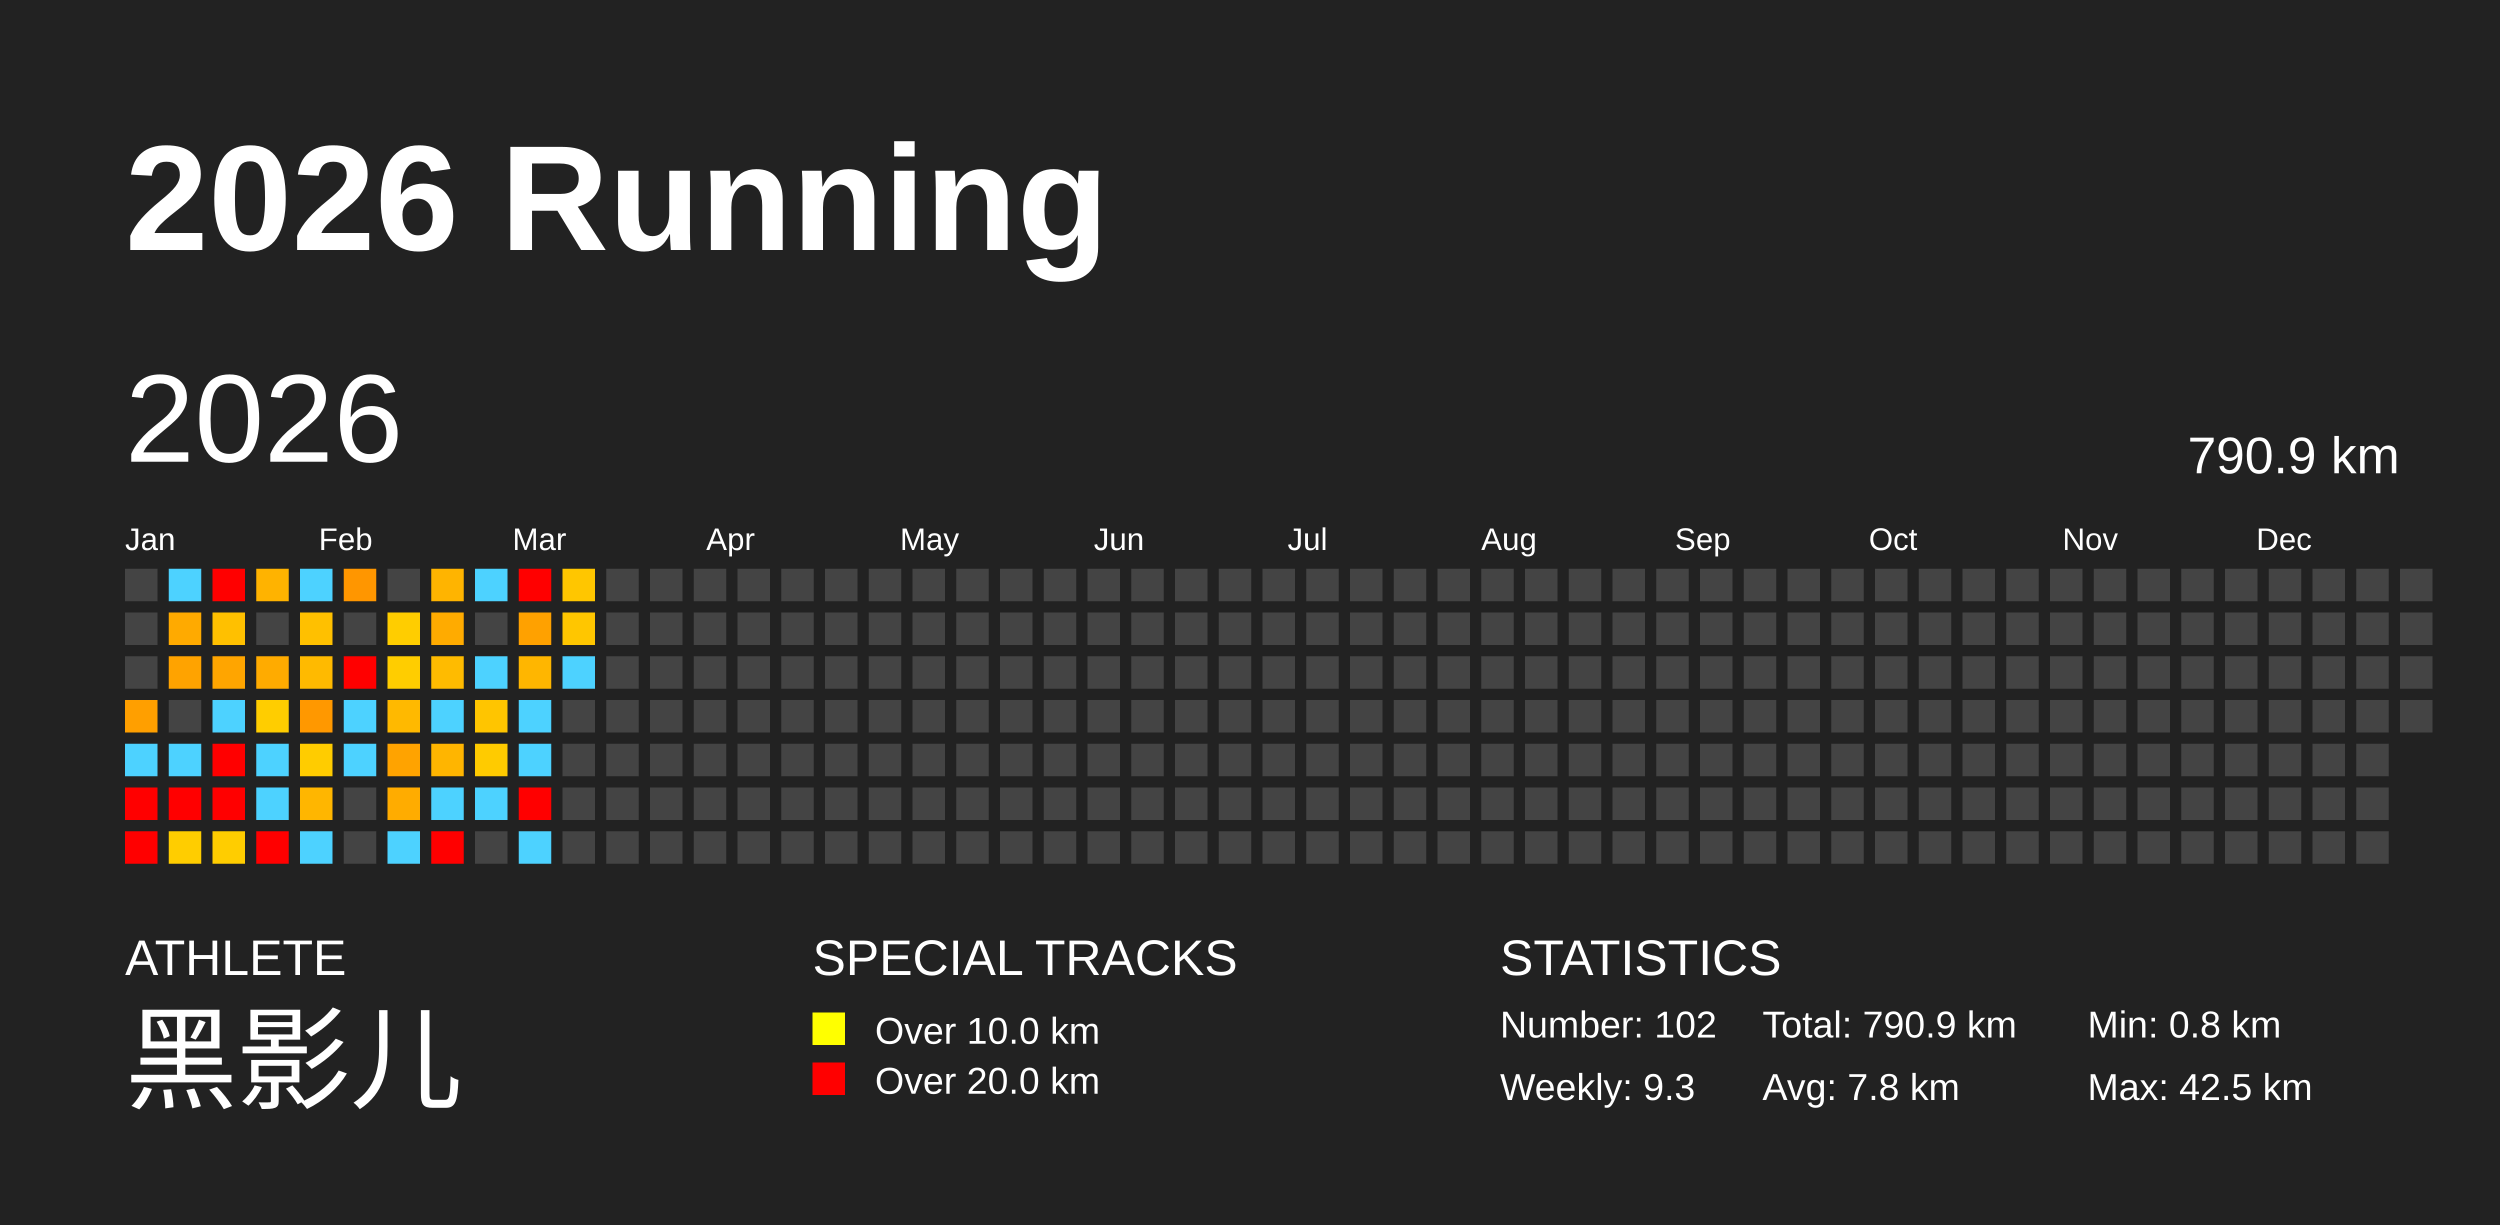
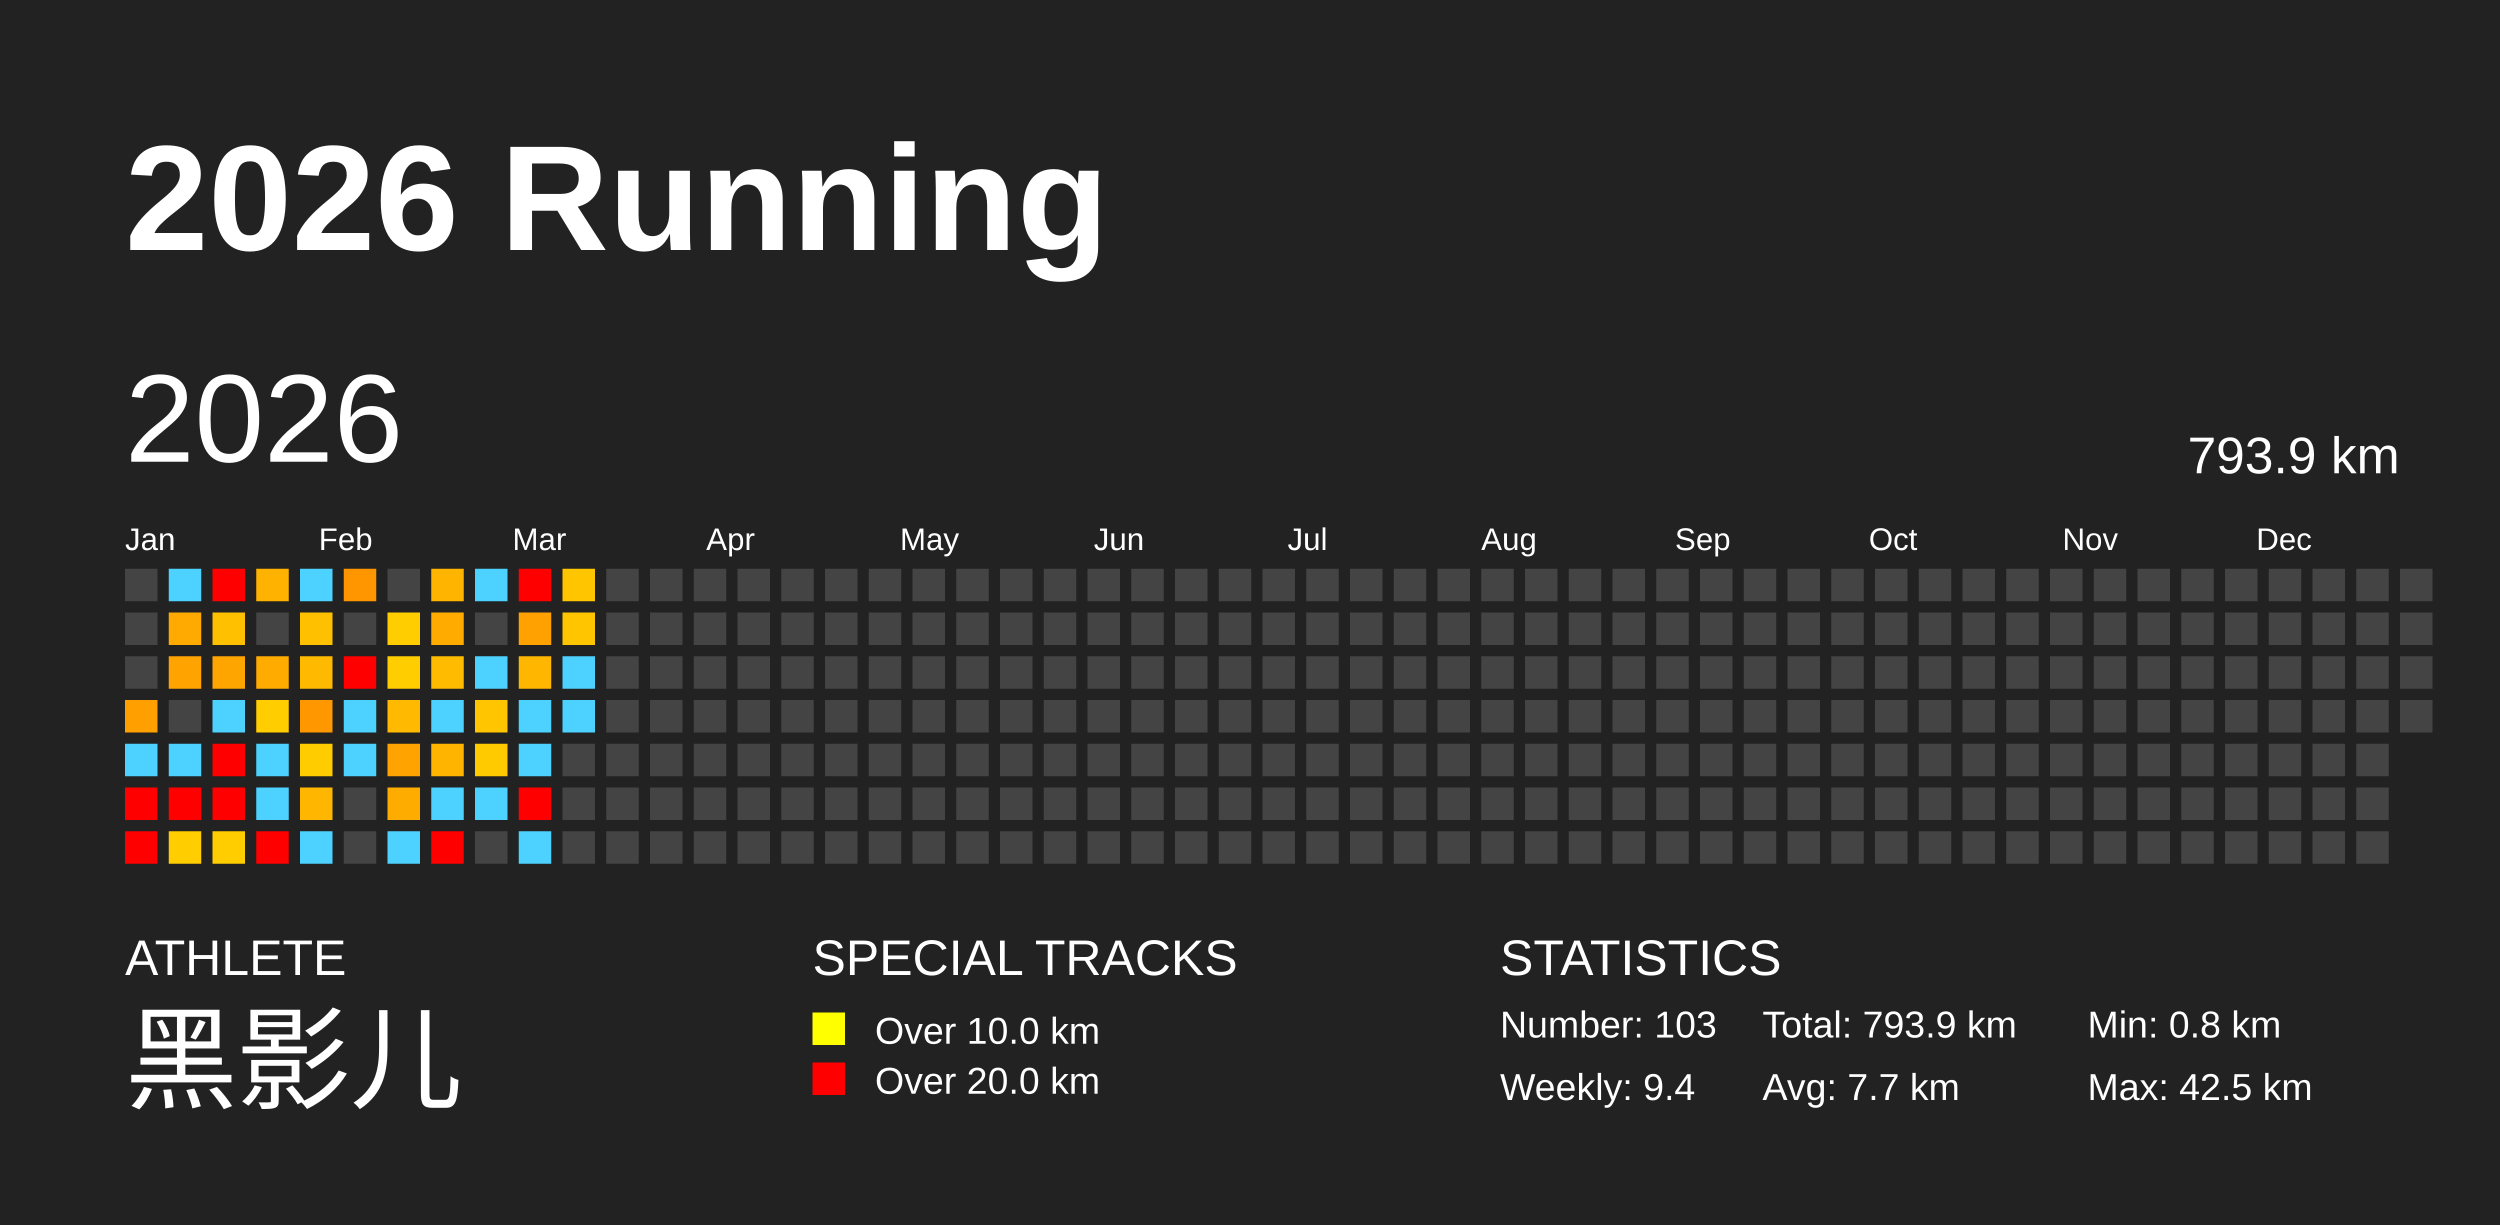
<svg xmlns="http://www.w3.org/2000/svg" baseProfile="full" height="98mm" version="1.1" viewBox="0,0,200,98" width="200mm">
  <defs />
  <rect fill="#222222" height="98" width="200" x="0" y="0" />
  <text fill="#FFFFFF" style="font-size:12px; font-family:Arial; font-weight:bold;" x="10" y="20">2026 Running</text>
  <text fill="#FFFFFF" style="font-size:4px; font-family:Arial" x="10" y="78">ATHLETE</text>
  <text fill="#FFFFFF" style="font-size:9px; font-family:Arial" x="10" y="88">黑影儿</text>
  <text fill="#FFFFFF" style="font-size:4px; font-family:Arial" x="65" y="78">SPECIAL TRACKS</text>
  <rect fill="yellow" height="2.6" width="2.6" x="65" y="81" />
  <text fill="#FFFFFF" style="font-size:3px; font-family:Arial" x="70" y="83.5">Over 10.0 km</text>
  <rect fill="red" height="2.6" width="2.6" x="65" y="85" />
  <text fill="#FFFFFF" style="font-size:3px; font-family:Arial" x="70" y="87.5">Over 20.0 km</text>
  <text fill="#FFFFFF" style="font-size:4px; font-family:Arial" x="120" y="78">STATISTICS</text>
-   <text fill="#FFFFFF" style="font-size:3px; font-family:Arial" x="120" y="83">Number: 102</text>
-   <text fill="#FFFFFF" style="font-size:3px; font-family:Arial" x="120" y="88">Weekly: 9.3</text>
-   <text fill="#FFFFFF" style="font-size:3px; font-family:Arial" x="141" y="83">Total: 790.9 km</text>
-   <text fill="#FFFFFF" style="font-size:3px; font-family:Arial" x="141" y="88">Avg: 7.8 km</text>
+   <text fill="#FFFFFF" style="font-size:3px; font-family:Arial" x="120" y="83">Number: 103</text>
+   <text fill="#FFFFFF" style="font-size:3px; font-family:Arial" x="120" y="88">Weekly: 9.4</text>
+   <text fill="#FFFFFF" style="font-size:3px; font-family:Arial" x="141" y="83">Total: 793.9 km</text>
+   <text fill="#FFFFFF" style="font-size:3px; font-family:Arial" x="141" y="88">Avg: 7.7 km</text>
  <text fill="#FFFFFF" style="font-size:3px; font-family:Arial" x="167" y="83">Min: 0.8 km</text>
  <text fill="#FFFFFF" style="font-size:3px; font-family:Arial" x="167" y="88">Max: 42.5 km</text>
  <text dominant-baseline="hanging" fill="#FFFFFF" style="font-size:10.0px; font-family:Arial;" x="10" y="30">2026</text>
-   <text dominant-baseline="hanging" fill="#FFFFFF" style="font-size:4.125px; font-family:Arial;" x="175" y="35">790.9 km</text>
+   <text dominant-baseline="hanging" fill="#FFFFFF" style="font-size:4.125px; font-family:Arial;" x="175" y="35">793.9 km</text>
  <text fill="#FFFFFF" style="font-size:2.5px; font-family:Arial" x="10.0" y="44">Jan</text>
  <text fill="#FFFFFF" style="font-size:2.5px; font-family:Arial" x="25.5" y="44">Feb</text>
  <text fill="#FFFFFF" style="font-size:2.5px; font-family:Arial" x="41.0" y="44">Mar</text>
  <text fill="#FFFFFF" style="font-size:2.5px; font-family:Arial" x="56.5" y="44">Apr</text>
  <text fill="#FFFFFF" style="font-size:2.5px; font-family:Arial" x="72.0" y="44">May</text>
  <text fill="#FFFFFF" style="font-size:2.5px; font-family:Arial" x="87.5" y="44">Jun</text>
  <text fill="#FFFFFF" style="font-size:2.5px; font-family:Arial" x="103.0" y="44">Jul</text>
  <text fill="#FFFFFF" style="font-size:2.5px; font-family:Arial" x="118.5" y="44">Aug</text>
  <text fill="#FFFFFF" style="font-size:2.5px; font-family:Arial" x="134.0" y="44">Sep</text>
  <text fill="#FFFFFF" style="font-size:2.5px; font-family:Arial" x="149.5" y="44">Oct</text>
  <text fill="#FFFFFF" style="font-size:2.5px; font-family:Arial" x="165.0" y="44">Nov</text>
  <text fill="#FFFFFF" style="font-size:2.5px; font-family:Arial" x="180.5" y="44">Dec</text>
  <rect fill="#444444" height="2.6" width="2.6" x="10.0" y="45.5" />
  <rect fill="#444444" height="2.6" width="2.6" x="10.0" y="49.0" />
  <rect fill="#444444" height="2.6" width="2.6" x="10.0" y="52.5" />
  <rect fill="#ff9f00" height="2.6" width="2.6" x="10.0" y="56.0" />
  <rect fill="#4dd2ff" height="2.6" width="2.6" x="10.0" y="59.5" />
  <rect fill="red" height="2.6" width="2.6" x="10.0" y="63.0" />
  <rect fill="red" height="2.6" width="2.6" x="10.0" y="66.5" />
  <rect fill="#4dd2ff" height="2.6" width="2.6" x="13.5" y="45.5" />
  <rect fill="#ffaa00" height="2.6" width="2.6" x="13.5" y="49.0" />
  <rect fill="#ffa300" height="2.6" width="2.6" x="13.5" y="52.5" />
  <rect fill="#444444" height="2.6" width="2.6" x="13.5" y="56.0" />
  <rect fill="#4dd2ff" height="2.6" width="2.6" x="13.5" y="59.5" />
  <rect fill="red" height="2.6" width="2.6" x="13.5" y="63.0" />
  <rect fill="#ffcd00" height="2.6" width="2.6" x="13.5" y="66.5" />
  <rect fill="red" height="2.6" width="2.6" x="17.0" y="45.5" />
  <rect fill="#ffc000" height="2.6" width="2.6" x="17.0" y="49.0" />
  <rect fill="#ffa500" height="2.6" width="2.6" x="17.0" y="52.5" />
  <rect fill="#4dd2ff" height="2.6" width="2.6" x="17.0" y="56.0" />
  <rect fill="red" height="2.6" width="2.6" x="17.0" y="59.5" />
  <rect fill="red" height="2.6" width="2.6" x="17.0" y="63.0" />
  <rect fill="#ffcd00" height="2.6" width="2.6" x="17.0" y="66.5" />
  <rect fill="#ffb300" height="2.6" width="2.6" x="20.5" y="45.5" />
  <rect fill="#444444" height="2.6" width="2.6" x="20.5" y="49.0" />
  <rect fill="#ffab00" height="2.6" width="2.6" x="20.5" y="52.5" />
  <rect fill="#ffcd00" height="2.6" width="2.6" x="20.5" y="56.0" />
  <rect fill="#4dd2ff" height="2.6" width="2.6" x="20.5" y="59.5" />
  <rect fill="#4dd2ff" height="2.6" width="2.6" x="20.5" y="63.0" />
  <rect fill="red" height="2.6" width="2.6" x="20.5" y="66.5" />
  <rect fill="#4dd2ff" height="2.6" width="2.6" x="24.0" y="45.5" />
  <rect fill="#ffc000" height="2.6" width="2.6" x="24.0" y="49.0" />
  <rect fill="#ffba00" height="2.6" width="2.6" x="24.0" y="52.5" />
  <rect fill="#ff9800" height="2.6" width="2.6" x="24.0" y="56.0" />
  <rect fill="#ffcc00" height="2.6" width="2.6" x="24.0" y="59.5" />
  <rect fill="#ffb600" height="2.6" width="2.6" x="24.0" y="63.0" />
  <rect fill="#4dd2ff" height="2.6" width="2.6" x="24.0" y="66.5" />
  <rect fill="#ff9600" height="2.6" width="2.6" x="27.5" y="45.5" />
  <rect fill="#444444" height="2.6" width="2.6" x="27.5" y="49.0" />
  <rect fill="red" height="2.6" width="2.6" x="27.5" y="52.5" />
  <rect fill="#4dd2ff" height="2.6" width="2.6" x="27.5" y="56.0" />
  <rect fill="#4dd2ff" height="2.6" width="2.6" x="27.5" y="59.5" />
  <rect fill="#444444" height="2.6" width="2.6" x="27.5" y="63.0" />
  <rect fill="#444444" height="2.6" width="2.6" x="27.5" y="66.5" />
  <rect fill="#444444" height="2.6" width="2.6" x="31.0" y="45.5" />
  <rect fill="#ffcd00" height="2.6" width="2.6" x="31.0" y="49.0" />
  <rect fill="#ffcd00" height="2.6" width="2.6" x="31.0" y="52.5" />
  <rect fill="#ffb900" height="2.6" width="2.6" x="31.0" y="56.0" />
  <rect fill="#ffa300" height="2.6" width="2.6" x="31.0" y="59.5" />
  <rect fill="#ffac00" height="2.6" width="2.6" x="31.0" y="63.0" />
  <rect fill="#4dd2ff" height="2.6" width="2.6" x="31.0" y="66.5" />
  <rect fill="#ffb400" height="2.6" width="2.6" x="34.5" y="45.5" />
  <rect fill="#ffab00" height="2.6" width="2.6" x="34.5" y="49.0" />
  <rect fill="#ffbb00" height="2.6" width="2.6" x="34.5" y="52.5" />
  <rect fill="#4dd2ff" height="2.6" width="2.6" x="34.5" y="56.0" />
  <rect fill="#ffb500" height="2.6" width="2.6" x="34.5" y="59.5" />
  <rect fill="#4dd2ff" height="2.6" width="2.6" x="34.5" y="63.0" />
  <rect fill="red" height="2.6" width="2.6" x="34.5" y="66.5" />
  <rect fill="#4dd2ff" height="2.6" width="2.6" x="38.0" y="45.5" />
  <rect fill="#444444" height="2.6" width="2.6" x="38.0" y="49.0" />
  <rect fill="#4dd2ff" height="2.6" width="2.6" x="38.0" y="52.5" />
  <rect fill="#ffc500" height="2.6" width="2.6" x="38.0" y="56.0" />
  <rect fill="#ffcb00" height="2.6" width="2.6" x="38.0" y="59.5" />
  <rect fill="#4dd2ff" height="2.6" width="2.6" x="38.0" y="63.0" />
  <rect fill="#444444" height="2.6" width="2.6" x="38.0" y="66.5" />
  <rect fill="red" height="2.6" width="2.6" x="41.5" y="45.5" />
  <rect fill="#ffa100" height="2.6" width="2.6" x="41.5" y="49.0" />
  <rect fill="#ffb600" height="2.6" width="2.6" x="41.5" y="52.5" />
  <rect fill="#4dd2ff" height="2.6" width="2.6" x="41.5" y="56.0" />
  <rect fill="#4dd2ff" height="2.6" width="2.6" x="41.5" y="59.5" />
  <rect fill="red" height="2.6" width="2.6" x="41.5" y="63.0" />
  <rect fill="#4dd2ff" height="2.6" width="2.6" x="41.5" y="66.5" />
  <rect fill="#ffc600" height="2.6" width="2.6" x="45.0" y="45.5" />
  <rect fill="#ffc600" height="2.6" width="2.6" x="45.0" y="49.0" />
  <rect fill="#4dd2ff" height="2.6" width="2.6" x="45.0" y="52.5" />
-   <rect fill="#444444" height="2.6" width="2.6" x="45.0" y="56.0" />
+   <rect fill="#4dd2ff" height="2.6" width="2.6" x="45.0" y="56.0" />
  <rect fill="#444444" height="2.6" width="2.6" x="45.0" y="59.5" />
  <rect fill="#444444" height="2.6" width="2.6" x="45.0" y="63.0" />
  <rect fill="#444444" height="2.6" width="2.6" x="45.0" y="66.5" />
  <rect fill="#444444" height="2.6" width="2.6" x="48.5" y="45.5" />
  <rect fill="#444444" height="2.6" width="2.6" x="48.5" y="49.0" />
  <rect fill="#444444" height="2.6" width="2.6" x="48.5" y="52.5" />
  <rect fill="#444444" height="2.6" width="2.6" x="48.5" y="56.0" />
  <rect fill="#444444" height="2.6" width="2.6" x="48.5" y="59.5" />
  <rect fill="#444444" height="2.6" width="2.6" x="48.5" y="63.0" />
  <rect fill="#444444" height="2.6" width="2.6" x="48.5" y="66.5" />
  <rect fill="#444444" height="2.6" width="2.6" x="52.0" y="45.5" />
  <rect fill="#444444" height="2.6" width="2.6" x="52.0" y="49.0" />
  <rect fill="#444444" height="2.6" width="2.6" x="52.0" y="52.5" />
  <rect fill="#444444" height="2.6" width="2.6" x="52.0" y="56.0" />
  <rect fill="#444444" height="2.6" width="2.6" x="52.0" y="59.5" />
  <rect fill="#444444" height="2.6" width="2.6" x="52.0" y="63.0" />
  <rect fill="#444444" height="2.6" width="2.6" x="52.0" y="66.5" />
  <rect fill="#444444" height="2.6" width="2.6" x="55.5" y="45.5" />
  <rect fill="#444444" height="2.6" width="2.6" x="55.5" y="49.0" />
  <rect fill="#444444" height="2.6" width="2.6" x="55.5" y="52.5" />
  <rect fill="#444444" height="2.6" width="2.6" x="55.5" y="56.0" />
  <rect fill="#444444" height="2.6" width="2.6" x="55.5" y="59.5" />
  <rect fill="#444444" height="2.6" width="2.6" x="55.5" y="63.0" />
  <rect fill="#444444" height="2.6" width="2.6" x="55.5" y="66.5" />
  <rect fill="#444444" height="2.6" width="2.6" x="59.0" y="45.5" />
  <rect fill="#444444" height="2.6" width="2.6" x="59.0" y="49.0" />
  <rect fill="#444444" height="2.6" width="2.6" x="59.0" y="52.5" />
  <rect fill="#444444" height="2.6" width="2.6" x="59.0" y="56.0" />
  <rect fill="#444444" height="2.6" width="2.6" x="59.0" y="59.5" />
  <rect fill="#444444" height="2.6" width="2.6" x="59.0" y="63.0" />
  <rect fill="#444444" height="2.6" width="2.6" x="59.0" y="66.5" />
  <rect fill="#444444" height="2.6" width="2.6" x="62.5" y="45.5" />
  <rect fill="#444444" height="2.6" width="2.6" x="62.5" y="49.0" />
  <rect fill="#444444" height="2.6" width="2.6" x="62.5" y="52.5" />
  <rect fill="#444444" height="2.6" width="2.6" x="62.5" y="56.0" />
  <rect fill="#444444" height="2.6" width="2.6" x="62.5" y="59.5" />
  <rect fill="#444444" height="2.6" width="2.6" x="62.5" y="63.0" />
  <rect fill="#444444" height="2.6" width="2.6" x="62.5" y="66.5" />
  <rect fill="#444444" height="2.6" width="2.6" x="66.0" y="45.5" />
  <rect fill="#444444" height="2.6" width="2.6" x="66.0" y="49.0" />
  <rect fill="#444444" height="2.6" width="2.6" x="66.0" y="52.5" />
  <rect fill="#444444" height="2.6" width="2.6" x="66.0" y="56.0" />
  <rect fill="#444444" height="2.6" width="2.6" x="66.0" y="59.5" />
  <rect fill="#444444" height="2.6" width="2.6" x="66.0" y="63.0" />
  <rect fill="#444444" height="2.6" width="2.6" x="66.0" y="66.5" />
  <rect fill="#444444" height="2.6" width="2.6" x="69.5" y="45.5" />
  <rect fill="#444444" height="2.6" width="2.6" x="69.5" y="49.0" />
  <rect fill="#444444" height="2.6" width="2.6" x="69.5" y="52.5" />
  <rect fill="#444444" height="2.6" width="2.6" x="69.5" y="56.0" />
  <rect fill="#444444" height="2.6" width="2.6" x="69.5" y="59.5" />
  <rect fill="#444444" height="2.6" width="2.6" x="69.5" y="63.0" />
  <rect fill="#444444" height="2.6" width="2.6" x="69.5" y="66.5" />
  <rect fill="#444444" height="2.6" width="2.6" x="73.0" y="45.5" />
  <rect fill="#444444" height="2.6" width="2.6" x="73.0" y="49.0" />
  <rect fill="#444444" height="2.6" width="2.6" x="73.0" y="52.5" />
  <rect fill="#444444" height="2.6" width="2.6" x="73.0" y="56.0" />
  <rect fill="#444444" height="2.6" width="2.6" x="73.0" y="59.5" />
  <rect fill="#444444" height="2.6" width="2.6" x="73.0" y="63.0" />
  <rect fill="#444444" height="2.6" width="2.6" x="73.0" y="66.5" />
  <rect fill="#444444" height="2.6" width="2.6" x="76.5" y="45.5" />
  <rect fill="#444444" height="2.6" width="2.6" x="76.5" y="49.0" />
  <rect fill="#444444" height="2.6" width="2.6" x="76.5" y="52.5" />
  <rect fill="#444444" height="2.6" width="2.6" x="76.5" y="56.0" />
  <rect fill="#444444" height="2.6" width="2.6" x="76.5" y="59.5" />
  <rect fill="#444444" height="2.6" width="2.6" x="76.5" y="63.0" />
  <rect fill="#444444" height="2.6" width="2.6" x="76.5" y="66.5" />
  <rect fill="#444444" height="2.6" width="2.6" x="80.0" y="45.5" />
  <rect fill="#444444" height="2.6" width="2.6" x="80.0" y="49.0" />
  <rect fill="#444444" height="2.6" width="2.6" x="80.0" y="52.5" />
  <rect fill="#444444" height="2.6" width="2.6" x="80.0" y="56.0" />
  <rect fill="#444444" height="2.6" width="2.6" x="80.0" y="59.5" />
  <rect fill="#444444" height="2.6" width="2.6" x="80.0" y="63.0" />
  <rect fill="#444444" height="2.6" width="2.6" x="80.0" y="66.5" />
  <rect fill="#444444" height="2.6" width="2.6" x="83.5" y="45.5" />
  <rect fill="#444444" height="2.6" width="2.6" x="83.5" y="49.0" />
  <rect fill="#444444" height="2.6" width="2.6" x="83.5" y="52.5" />
  <rect fill="#444444" height="2.6" width="2.6" x="83.5" y="56.0" />
  <rect fill="#444444" height="2.6" width="2.6" x="83.5" y="59.5" />
  <rect fill="#444444" height="2.6" width="2.6" x="83.5" y="63.0" />
  <rect fill="#444444" height="2.6" width="2.6" x="83.5" y="66.5" />
  <rect fill="#444444" height="2.6" width="2.6" x="87.0" y="45.5" />
  <rect fill="#444444" height="2.6" width="2.6" x="87.0" y="49.0" />
  <rect fill="#444444" height="2.6" width="2.6" x="87.0" y="52.5" />
  <rect fill="#444444" height="2.6" width="2.6" x="87.0" y="56.0" />
  <rect fill="#444444" height="2.6" width="2.6" x="87.0" y="59.5" />
  <rect fill="#444444" height="2.6" width="2.6" x="87.0" y="63.0" />
  <rect fill="#444444" height="2.6" width="2.6" x="87.0" y="66.5" />
  <rect fill="#444444" height="2.6" width="2.6" x="90.5" y="45.5" />
  <rect fill="#444444" height="2.6" width="2.6" x="90.5" y="49.0" />
  <rect fill="#444444" height="2.6" width="2.6" x="90.5" y="52.5" />
  <rect fill="#444444" height="2.6" width="2.6" x="90.5" y="56.0" />
  <rect fill="#444444" height="2.6" width="2.6" x="90.5" y="59.5" />
  <rect fill="#444444" height="2.6" width="2.6" x="90.5" y="63.0" />
  <rect fill="#444444" height="2.6" width="2.6" x="90.5" y="66.5" />
  <rect fill="#444444" height="2.6" width="2.6" x="94.0" y="45.5" />
  <rect fill="#444444" height="2.6" width="2.6" x="94.0" y="49.0" />
  <rect fill="#444444" height="2.6" width="2.6" x="94.0" y="52.5" />
  <rect fill="#444444" height="2.6" width="2.6" x="94.0" y="56.0" />
  <rect fill="#444444" height="2.6" width="2.6" x="94.0" y="59.5" />
  <rect fill="#444444" height="2.6" width="2.6" x="94.0" y="63.0" />
  <rect fill="#444444" height="2.6" width="2.6" x="94.0" y="66.5" />
  <rect fill="#444444" height="2.6" width="2.6" x="97.5" y="45.5" />
  <rect fill="#444444" height="2.6" width="2.6" x="97.5" y="49.0" />
  <rect fill="#444444" height="2.6" width="2.6" x="97.5" y="52.5" />
  <rect fill="#444444" height="2.6" width="2.6" x="97.5" y="56.0" />
  <rect fill="#444444" height="2.6" width="2.6" x="97.5" y="59.5" />
  <rect fill="#444444" height="2.6" width="2.6" x="97.5" y="63.0" />
  <rect fill="#444444" height="2.6" width="2.6" x="97.5" y="66.5" />
  <rect fill="#444444" height="2.6" width="2.6" x="101.0" y="45.5" />
  <rect fill="#444444" height="2.6" width="2.6" x="101.0" y="49.0" />
  <rect fill="#444444" height="2.6" width="2.6" x="101.0" y="52.5" />
  <rect fill="#444444" height="2.6" width="2.6" x="101.0" y="56.0" />
  <rect fill="#444444" height="2.6" width="2.6" x="101.0" y="59.5" />
  <rect fill="#444444" height="2.6" width="2.6" x="101.0" y="63.0" />
  <rect fill="#444444" height="2.6" width="2.6" x="101.0" y="66.5" />
  <rect fill="#444444" height="2.6" width="2.6" x="104.5" y="45.5" />
  <rect fill="#444444" height="2.6" width="2.6" x="104.5" y="49.0" />
  <rect fill="#444444" height="2.6" width="2.6" x="104.5" y="52.5" />
  <rect fill="#444444" height="2.6" width="2.6" x="104.5" y="56.0" />
  <rect fill="#444444" height="2.6" width="2.6" x="104.5" y="59.5" />
  <rect fill="#444444" height="2.6" width="2.6" x="104.5" y="63.0" />
  <rect fill="#444444" height="2.6" width="2.6" x="104.5" y="66.5" />
  <rect fill="#444444" height="2.6" width="2.6" x="108.0" y="45.5" />
  <rect fill="#444444" height="2.6" width="2.6" x="108.0" y="49.0" />
  <rect fill="#444444" height="2.6" width="2.6" x="108.0" y="52.5" />
  <rect fill="#444444" height="2.6" width="2.6" x="108.0" y="56.0" />
  <rect fill="#444444" height="2.6" width="2.6" x="108.0" y="59.5" />
  <rect fill="#444444" height="2.6" width="2.6" x="108.0" y="63.0" />
  <rect fill="#444444" height="2.6" width="2.6" x="108.0" y="66.5" />
  <rect fill="#444444" height="2.6" width="2.6" x="111.5" y="45.5" />
  <rect fill="#444444" height="2.6" width="2.6" x="111.5" y="49.0" />
  <rect fill="#444444" height="2.6" width="2.6" x="111.5" y="52.5" />
  <rect fill="#444444" height="2.6" width="2.6" x="111.5" y="56.0" />
  <rect fill="#444444" height="2.6" width="2.6" x="111.5" y="59.5" />
  <rect fill="#444444" height="2.6" width="2.6" x="111.5" y="63.0" />
  <rect fill="#444444" height="2.6" width="2.6" x="111.5" y="66.5" />
  <rect fill="#444444" height="2.6" width="2.6" x="115.0" y="45.5" />
  <rect fill="#444444" height="2.6" width="2.6" x="115.0" y="49.0" />
  <rect fill="#444444" height="2.6" width="2.6" x="115.0" y="52.5" />
  <rect fill="#444444" height="2.6" width="2.6" x="115.0" y="56.0" />
  <rect fill="#444444" height="2.6" width="2.6" x="115.0" y="59.5" />
  <rect fill="#444444" height="2.6" width="2.6" x="115.0" y="63.0" />
  <rect fill="#444444" height="2.6" width="2.6" x="115.0" y="66.5" />
  <rect fill="#444444" height="2.6" width="2.6" x="118.5" y="45.5" />
  <rect fill="#444444" height="2.6" width="2.6" x="118.5" y="49.0" />
  <rect fill="#444444" height="2.6" width="2.6" x="118.5" y="52.5" />
  <rect fill="#444444" height="2.6" width="2.6" x="118.5" y="56.0" />
  <rect fill="#444444" height="2.6" width="2.6" x="118.5" y="59.5" />
  <rect fill="#444444" height="2.6" width="2.6" x="118.5" y="63.0" />
  <rect fill="#444444" height="2.6" width="2.6" x="118.5" y="66.5" />
  <rect fill="#444444" height="2.6" width="2.6" x="122.0" y="45.5" />
  <rect fill="#444444" height="2.6" width="2.6" x="122.0" y="49.0" />
  <rect fill="#444444" height="2.6" width="2.6" x="122.0" y="52.5" />
  <rect fill="#444444" height="2.6" width="2.6" x="122.0" y="56.0" />
  <rect fill="#444444" height="2.6" width="2.6" x="122.0" y="59.5" />
  <rect fill="#444444" height="2.6" width="2.6" x="122.0" y="63.0" />
  <rect fill="#444444" height="2.6" width="2.6" x="122.0" y="66.5" />
  <rect fill="#444444" height="2.6" width="2.6" x="125.5" y="45.5" />
  <rect fill="#444444" height="2.6" width="2.6" x="125.5" y="49.0" />
  <rect fill="#444444" height="2.6" width="2.6" x="125.5" y="52.5" />
  <rect fill="#444444" height="2.6" width="2.6" x="125.5" y="56.0" />
  <rect fill="#444444" height="2.6" width="2.6" x="125.5" y="59.5" />
  <rect fill="#444444" height="2.6" width="2.6" x="125.5" y="63.0" />
  <rect fill="#444444" height="2.6" width="2.6" x="125.5" y="66.5" />
  <rect fill="#444444" height="2.6" width="2.6" x="129.0" y="45.5" />
  <rect fill="#444444" height="2.6" width="2.6" x="129.0" y="49.0" />
  <rect fill="#444444" height="2.6" width="2.6" x="129.0" y="52.5" />
  <rect fill="#444444" height="2.6" width="2.6" x="129.0" y="56.0" />
  <rect fill="#444444" height="2.6" width="2.6" x="129.0" y="59.5" />
  <rect fill="#444444" height="2.6" width="2.6" x="129.0" y="63.0" />
  <rect fill="#444444" height="2.6" width="2.6" x="129.0" y="66.5" />
  <rect fill="#444444" height="2.6" width="2.6" x="132.5" y="45.5" />
  <rect fill="#444444" height="2.6" width="2.6" x="132.5" y="49.0" />
  <rect fill="#444444" height="2.6" width="2.6" x="132.5" y="52.5" />
  <rect fill="#444444" height="2.6" width="2.6" x="132.5" y="56.0" />
  <rect fill="#444444" height="2.6" width="2.6" x="132.5" y="59.5" />
  <rect fill="#444444" height="2.6" width="2.6" x="132.5" y="63.0" />
  <rect fill="#444444" height="2.6" width="2.6" x="132.5" y="66.5" />
  <rect fill="#444444" height="2.6" width="2.6" x="136.0" y="45.5" />
  <rect fill="#444444" height="2.6" width="2.6" x="136.0" y="49.0" />
  <rect fill="#444444" height="2.6" width="2.6" x="136.0" y="52.5" />
  <rect fill="#444444" height="2.6" width="2.6" x="136.0" y="56.0" />
  <rect fill="#444444" height="2.6" width="2.6" x="136.0" y="59.5" />
  <rect fill="#444444" height="2.6" width="2.6" x="136.0" y="63.0" />
  <rect fill="#444444" height="2.6" width="2.6" x="136.0" y="66.5" />
  <rect fill="#444444" height="2.6" width="2.6" x="139.5" y="45.5" />
  <rect fill="#444444" height="2.6" width="2.6" x="139.5" y="49.0" />
  <rect fill="#444444" height="2.6" width="2.6" x="139.5" y="52.5" />
  <rect fill="#444444" height="2.6" width="2.6" x="139.5" y="56.0" />
  <rect fill="#444444" height="2.6" width="2.6" x="139.5" y="59.5" />
  <rect fill="#444444" height="2.6" width="2.6" x="139.5" y="63.0" />
  <rect fill="#444444" height="2.6" width="2.6" x="139.5" y="66.5" />
  <rect fill="#444444" height="2.6" width="2.6" x="143.0" y="45.5" />
  <rect fill="#444444" height="2.6" width="2.6" x="143.0" y="49.0" />
  <rect fill="#444444" height="2.6" width="2.6" x="143.0" y="52.5" />
  <rect fill="#444444" height="2.6" width="2.6" x="143.0" y="56.0" />
  <rect fill="#444444" height="2.6" width="2.6" x="143.0" y="59.5" />
  <rect fill="#444444" height="2.6" width="2.6" x="143.0" y="63.0" />
  <rect fill="#444444" height="2.6" width="2.6" x="143.0" y="66.5" />
  <rect fill="#444444" height="2.6" width="2.6" x="146.5" y="45.5" />
  <rect fill="#444444" height="2.6" width="2.6" x="146.5" y="49.0" />
  <rect fill="#444444" height="2.6" width="2.6" x="146.5" y="52.5" />
  <rect fill="#444444" height="2.6" width="2.6" x="146.5" y="56.0" />
  <rect fill="#444444" height="2.6" width="2.6" x="146.5" y="59.5" />
  <rect fill="#444444" height="2.6" width="2.6" x="146.5" y="63.0" />
  <rect fill="#444444" height="2.6" width="2.6" x="146.5" y="66.5" />
  <rect fill="#444444" height="2.6" width="2.6" x="150.0" y="45.5" />
  <rect fill="#444444" height="2.6" width="2.6" x="150.0" y="49.0" />
  <rect fill="#444444" height="2.6" width="2.6" x="150.0" y="52.5" />
  <rect fill="#444444" height="2.6" width="2.6" x="150.0" y="56.0" />
  <rect fill="#444444" height="2.6" width="2.6" x="150.0" y="59.5" />
  <rect fill="#444444" height="2.6" width="2.6" x="150.0" y="63.0" />
  <rect fill="#444444" height="2.6" width="2.6" x="150.0" y="66.5" />
  <rect fill="#444444" height="2.6" width="2.6" x="153.5" y="45.5" />
  <rect fill="#444444" height="2.6" width="2.6" x="153.5" y="49.0" />
  <rect fill="#444444" height="2.6" width="2.6" x="153.5" y="52.5" />
  <rect fill="#444444" height="2.6" width="2.6" x="153.5" y="56.0" />
  <rect fill="#444444" height="2.6" width="2.6" x="153.5" y="59.5" />
  <rect fill="#444444" height="2.6" width="2.6" x="153.5" y="63.0" />
  <rect fill="#444444" height="2.6" width="2.6" x="153.5" y="66.5" />
  <rect fill="#444444" height="2.6" width="2.6" x="157.0" y="45.5" />
  <rect fill="#444444" height="2.6" width="2.6" x="157.0" y="49.0" />
  <rect fill="#444444" height="2.6" width="2.6" x="157.0" y="52.5" />
  <rect fill="#444444" height="2.6" width="2.6" x="157.0" y="56.0" />
  <rect fill="#444444" height="2.6" width="2.6" x="157.0" y="59.5" />
  <rect fill="#444444" height="2.6" width="2.6" x="157.0" y="63.0" />
  <rect fill="#444444" height="2.6" width="2.6" x="157.0" y="66.5" />
  <rect fill="#444444" height="2.6" width="2.6" x="160.5" y="45.5" />
  <rect fill="#444444" height="2.6" width="2.6" x="160.5" y="49.0" />
  <rect fill="#444444" height="2.6" width="2.6" x="160.5" y="52.5" />
  <rect fill="#444444" height="2.6" width="2.6" x="160.5" y="56.0" />
  <rect fill="#444444" height="2.6" width="2.6" x="160.5" y="59.5" />
  <rect fill="#444444" height="2.6" width="2.6" x="160.5" y="63.0" />
  <rect fill="#444444" height="2.6" width="2.6" x="160.5" y="66.5" />
  <rect fill="#444444" height="2.6" width="2.6" x="164.0" y="45.5" />
  <rect fill="#444444" height="2.6" width="2.6" x="164.0" y="49.0" />
  <rect fill="#444444" height="2.6" width="2.6" x="164.0" y="52.5" />
  <rect fill="#444444" height="2.6" width="2.6" x="164.0" y="56.0" />
  <rect fill="#444444" height="2.6" width="2.6" x="164.0" y="59.5" />
  <rect fill="#444444" height="2.6" width="2.6" x="164.0" y="63.0" />
  <rect fill="#444444" height="2.6" width="2.6" x="164.0" y="66.5" />
  <rect fill="#444444" height="2.6" width="2.6" x="167.5" y="45.5" />
  <rect fill="#444444" height="2.6" width="2.6" x="167.5" y="49.0" />
  <rect fill="#444444" height="2.6" width="2.6" x="167.5" y="52.5" />
  <rect fill="#444444" height="2.6" width="2.6" x="167.5" y="56.0" />
  <rect fill="#444444" height="2.6" width="2.6" x="167.5" y="59.5" />
  <rect fill="#444444" height="2.6" width="2.6" x="167.5" y="63.0" />
  <rect fill="#444444" height="2.6" width="2.6" x="167.5" y="66.5" />
  <rect fill="#444444" height="2.6" width="2.6" x="171.0" y="45.5" />
  <rect fill="#444444" height="2.6" width="2.6" x="171.0" y="49.0" />
  <rect fill="#444444" height="2.6" width="2.6" x="171.0" y="52.5" />
  <rect fill="#444444" height="2.6" width="2.6" x="171.0" y="56.0" />
  <rect fill="#444444" height="2.6" width="2.6" x="171.0" y="59.5" />
  <rect fill="#444444" height="2.6" width="2.6" x="171.0" y="63.0" />
  <rect fill="#444444" height="2.6" width="2.6" x="171.0" y="66.5" />
  <rect fill="#444444" height="2.6" width="2.6" x="174.5" y="45.5" />
  <rect fill="#444444" height="2.6" width="2.6" x="174.5" y="49.0" />
  <rect fill="#444444" height="2.6" width="2.6" x="174.5" y="52.5" />
  <rect fill="#444444" height="2.6" width="2.6" x="174.5" y="56.0" />
  <rect fill="#444444" height="2.6" width="2.6" x="174.5" y="59.5" />
  <rect fill="#444444" height="2.6" width="2.6" x="174.5" y="63.0" />
  <rect fill="#444444" height="2.6" width="2.6" x="174.5" y="66.5" />
  <rect fill="#444444" height="2.6" width="2.6" x="178.0" y="45.5" />
  <rect fill="#444444" height="2.6" width="2.6" x="178.0" y="49.0" />
  <rect fill="#444444" height="2.6" width="2.6" x="178.0" y="52.5" />
  <rect fill="#444444" height="2.6" width="2.6" x="178.0" y="56.0" />
  <rect fill="#444444" height="2.6" width="2.6" x="178.0" y="59.5" />
  <rect fill="#444444" height="2.6" width="2.6" x="178.0" y="63.0" />
  <rect fill="#444444" height="2.6" width="2.6" x="178.0" y="66.5" />
  <rect fill="#444444" height="2.6" width="2.6" x="181.5" y="45.5" />
  <rect fill="#444444" height="2.6" width="2.6" x="181.5" y="49.0" />
  <rect fill="#444444" height="2.6" width="2.6" x="181.5" y="52.5" />
  <rect fill="#444444" height="2.6" width="2.6" x="181.5" y="56.0" />
  <rect fill="#444444" height="2.6" width="2.6" x="181.5" y="59.5" />
  <rect fill="#444444" height="2.6" width="2.6" x="181.5" y="63.0" />
  <rect fill="#444444" height="2.6" width="2.6" x="181.5" y="66.5" />
  <rect fill="#444444" height="2.6" width="2.6" x="185.0" y="45.5" />
  <rect fill="#444444" height="2.6" width="2.6" x="185.0" y="49.0" />
  <rect fill="#444444" height="2.6" width="2.6" x="185.0" y="52.5" />
  <rect fill="#444444" height="2.6" width="2.6" x="185.0" y="56.0" />
  <rect fill="#444444" height="2.6" width="2.6" x="185.0" y="59.5" />
  <rect fill="#444444" height="2.6" width="2.6" x="185.0" y="63.0" />
  <rect fill="#444444" height="2.6" width="2.6" x="185.0" y="66.5" />
  <rect fill="#444444" height="2.6" width="2.6" x="188.5" y="45.5" />
  <rect fill="#444444" height="2.6" width="2.6" x="188.5" y="49.0" />
  <rect fill="#444444" height="2.6" width="2.6" x="188.5" y="52.5" />
  <rect fill="#444444" height="2.6" width="2.6" x="188.5" y="56.0" />
  <rect fill="#444444" height="2.6" width="2.6" x="188.5" y="59.5" />
  <rect fill="#444444" height="2.6" width="2.6" x="188.5" y="63.0" />
  <rect fill="#444444" height="2.6" width="2.6" x="188.5" y="66.5" />
  <rect fill="#444444" height="2.6" width="2.6" x="192.0" y="45.5" />
  <rect fill="#444444" height="2.6" width="2.6" x="192.0" y="49.0" />
  <rect fill="#444444" height="2.6" width="2.6" x="192.0" y="52.5" />
  <rect fill="#444444" height="2.6" width="2.6" x="192.0" y="56.0" />
</svg>
